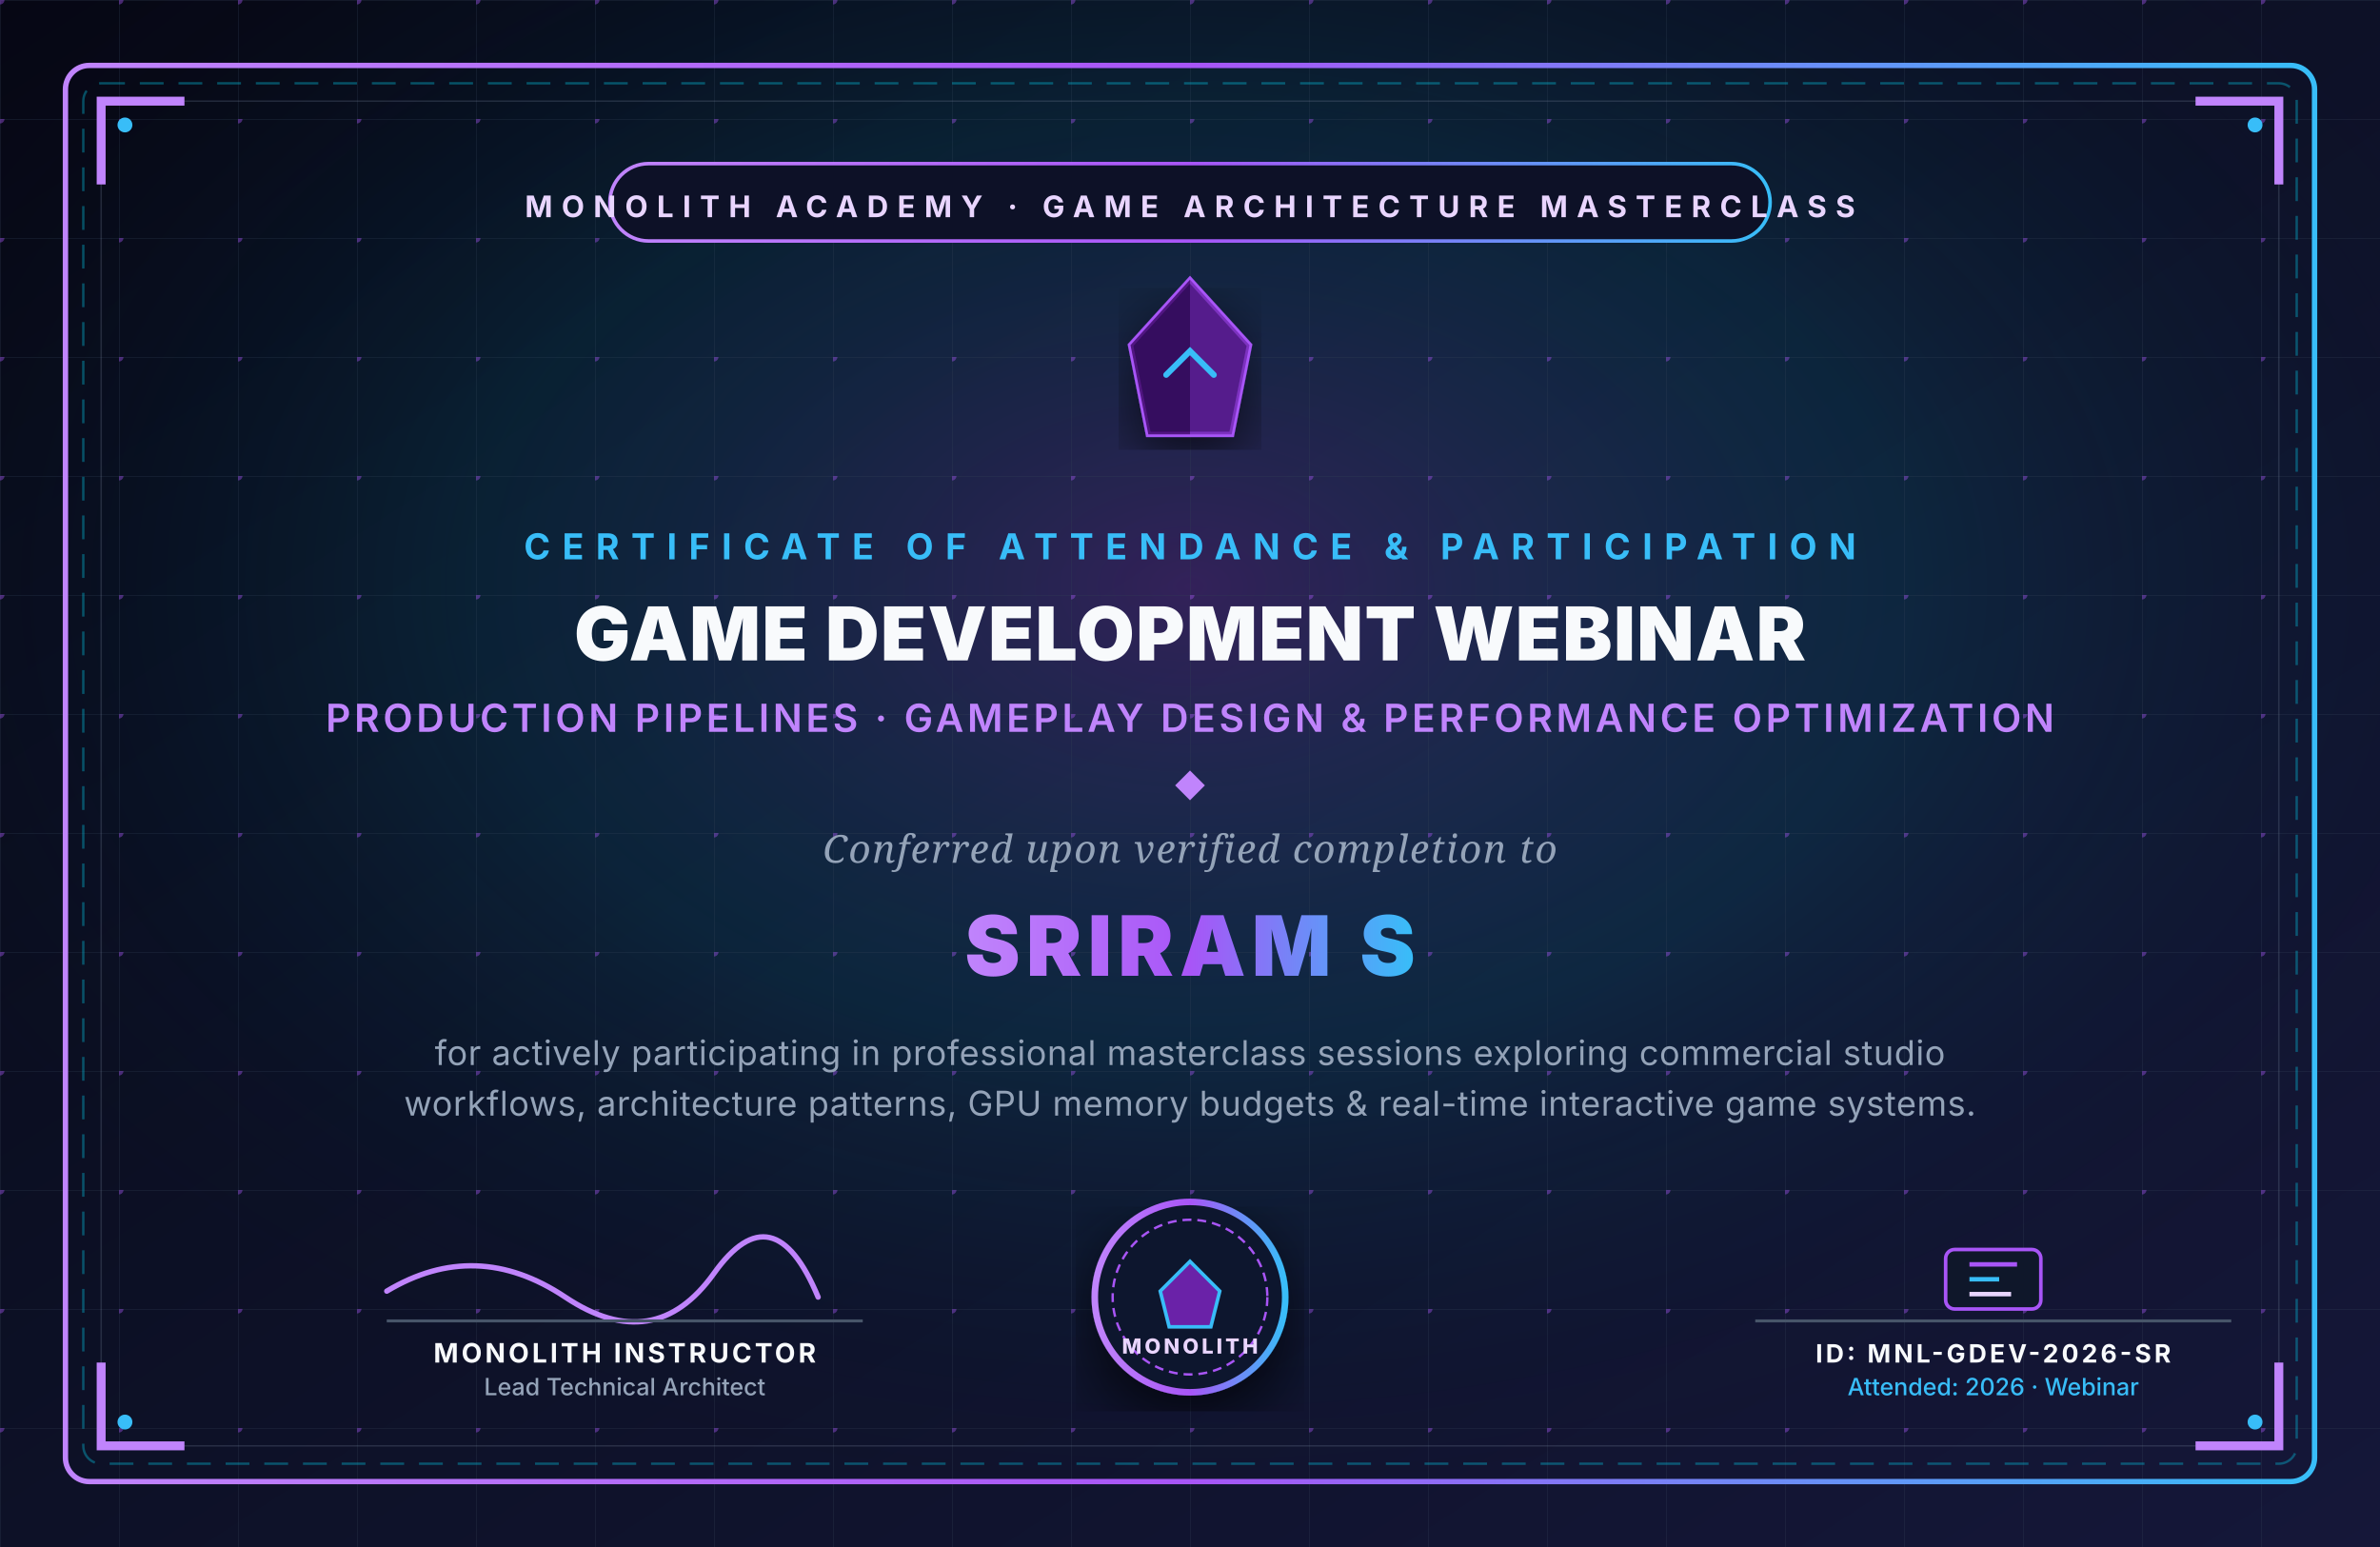
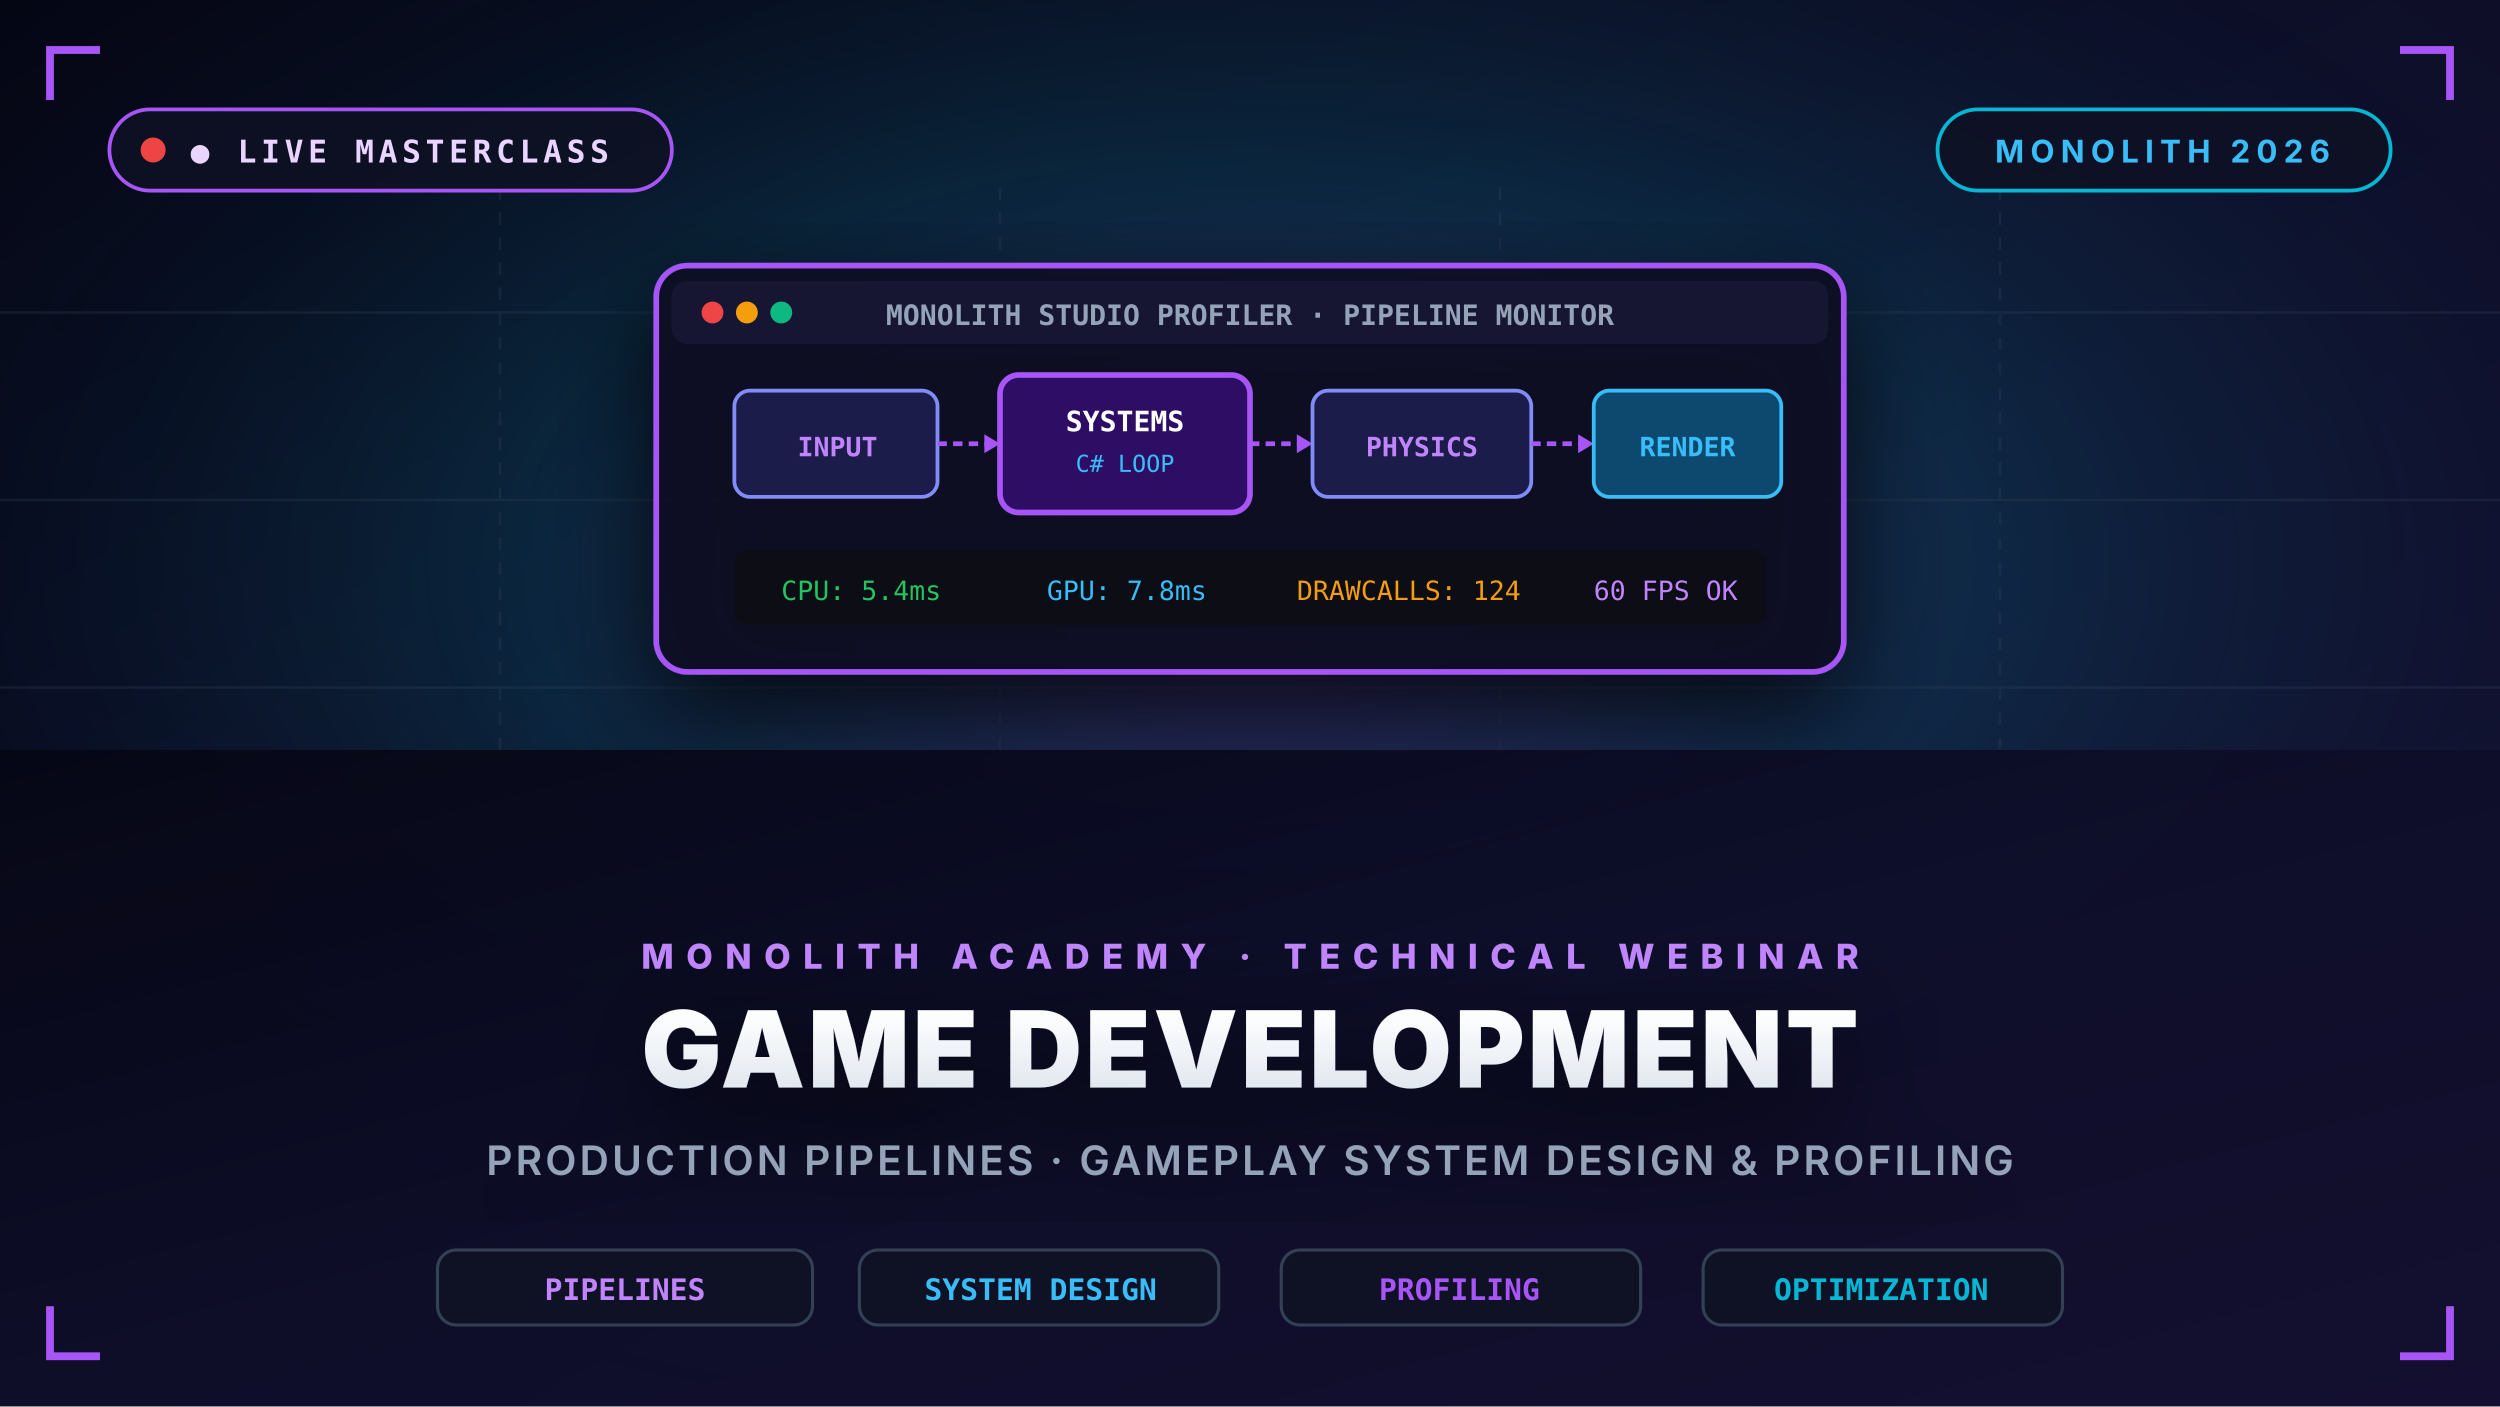
- <svg xmlns="http://www.w3.org/2000/svg" viewBox="0 0 800 520" width="100%" height="100%">
+ <svg xmlns="http://www.w3.org/2000/svg" viewBox="0 0 800 450" width="100%" height="100%">
  <defs>
-     <linearGradient id="wb-bg" x1="0%" y1="0%" x2="100%" y2="100%">
-       <stop offset="0%" stop-color="#060714" />
-       <stop offset="50%" stop-color="#0d1127" />
-       <stop offset="100%" stop-color="#151739" />
+     <linearGradient id="twb-bg" x1="0%" y1="0%" x2="100%" y2="100%">
+       <stop offset="0%" stop-color="#050614" />
+       <stop offset="50%" stop-color="#0e0e29" />
+       <stop offset="100%" stop-color="#140f30" />
    </linearGradient>
-     <radialGradient id="wb-glow" cx="50%" cy="38%" r="60%">
-       <stop offset="0%" stop-color="#a855f7" stop-opacity="0.25" />
-       <stop offset="50%" stop-color="#06b6d4" stop-opacity="0.12" />
-       <stop offset="100%" stop-color="#060714" stop-opacity="0" />
+     <radialGradient id="twb-glow" cx="50%" cy="40%" r="65%">
+       <stop offset="0%" stop-color="#a855f7" stop-opacity="0.32" />
+       <stop offset="45%" stop-color="#06b6d4" stop-opacity="0.15" />
+       <stop offset="100%" stop-color="#050614" stop-opacity="0" />
    </radialGradient>
-     <linearGradient id="wb-neon" x1="0%" y1="0%" x2="100%" y2="0%">
+     <linearGradient id="twb-neon" x1="0%" y1="0%" x2="100%" y2="0%">
      <stop offset="0%" stop-color="#c084fc" />
      <stop offset="50%" stop-color="#a855f7" />
      <stop offset="100%" stop-color="#38bdf8" />
    </linearGradient>
-     <pattern id="wb-techgrid" width="40" height="40" patternUnits="userSpaceOnUse">
-       <path d="M 40 0 L 0 0 0 40" fill="none" stroke="#334155" stroke-width="0.6" stroke-opacity="0.3" />
-       <circle cx="0" cy="0" r="1.5" fill="#a855f7" fill-opacity="0.4" />
-     </pattern>
-     <filter id="wb-shadow" x="-10%" y="-10%" width="120%" height="120%">
-       <feDropShadow dx="0" dy="8" stdDeviation="12" flood-color="#000000" flood-opacity="0.75" />
+     <linearGradient id="twb-titleGrad" x1="0%" y1="0%" x2="0%" y2="100%">
+       <stop offset="0%" stop-color="#ffffff" />
+       <stop offset="100%" stop-color="#e2e8f0" />
+     </linearGradient>
+     <filter id="twb-shadow" x="-20%" y="-20%" width="140%" height="140%">
+       <feDropShadow dx="0" dy="12" stdDeviation="16" flood-color="#000000" flood-opacity="0.85" />
    </filter>
  </defs>
-   <rect width="800" height="520" fill="url(#wb-bg)" />
-   <rect width="800" height="520" fill="url(#wb-glow)" />
-   <rect width="800" height="520" fill="url(#wb-techgrid)" />
-   <rect x="22" y="22" width="756" height="476" rx="8" fill="none" stroke="url(#wb-neon)" stroke-width="1.8" />
-   <rect x="28" y="28" width="744" height="464" rx="6" fill="none" stroke="#06b6d4" stroke-width="0.8" stroke-opacity="0.4" stroke-dasharray="8,5" />
-   <rect x="34" y="34" width="732" height="452" rx="4" fill="none" stroke="#64748b" stroke-width="0.5" stroke-opacity="0.3" />
-   <g transform="translate(34, 34)">
-     <path d="M 0 28 L 0 0 L 28 0" fill="none" stroke="#c084fc" stroke-width="3" />
-     <circle cx="8" cy="8" r="2.5" fill="#38bdf8" />
+   <rect width="800" height="450" fill="url(#twb-bg)" />
+   <rect width="800" height="450" fill="url(#twb-glow)" />
+   <g opacity="0.3">
+     <line x1="0" y1="100" x2="800" y2="100" stroke="#334155" stroke-width="0.8" />
+     <line x1="0" y1="160" x2="800" y2="160" stroke="#334155" stroke-width="0.8" />
+     <line x1="0" y1="220" x2="800" y2="220" stroke="#334155" stroke-width="0.8" />
+     <line x1="160" y1="60" x2="160" y2="260" stroke="#334155" stroke-width="0.8" stroke-dasharray="4,4" />
+     <line x1="320" y1="60" x2="320" y2="260" stroke="#334155" stroke-width="0.8" stroke-dasharray="4,4" />
+     <line x1="480" y1="60" x2="480" y2="260" stroke="#334155" stroke-width="0.8" stroke-dasharray="4,4" />
+     <line x1="640" y1="60" x2="640" y2="260" stroke="#334155" stroke-width="0.8" stroke-dasharray="4,4" />
  </g>
-   <g transform="translate(766, 34)">
-     <path d="M 0 28 L 0 0 L -28 0" fill="none" stroke="#c084fc" stroke-width="3" />
-     <circle cx="-8" cy="8" r="2.5" fill="#38bdf8" />
+   <g transform="translate(400, 160)" filter="url(#twb-shadow)">
+     <rect x="-190" y="-75" width="380" height="130" rx="10" fill="#0f1124" fill-opacity="0.88" stroke="#a855f7" stroke-width="1.8" />
+     <rect x="-185" y="-70" width="370" height="20" fill="#181533" rx="5" />
+     <circle cx="-172" cy="-60" r="3.5" fill="#ef4444" />
+     <circle cx="-161" cy="-60" r="3.5" fill="#f59e0b" />
+     <circle cx="-150" cy="-60" r="3.5" fill="#10b981" />
+     <text x="0" y="-56" font-family="'JetBrains Mono', monospace" font-size="9" font-weight="700" fill="#94a3b8" text-anchor="middle">
+       MONOLITH STUDIO PROFILER · PIPELINE MONITOR
+     </text>
+     <rect x="-165" y="-35" width="65" height="34" rx="5" fill="#1e1b4b" stroke="#818cf8" stroke-width="1.2" />
+     <text x="-132" y="-14" font-family="monospace" font-size="8.5" font-weight="700" fill="#c084fc" text-anchor="middle">INPUT</text>
+     <line x1="-100" y1="-18" x2="-80" y2="-18" stroke="#a855f7" stroke-width="1.5" stroke-dasharray="3,2" />
+     <polygon points="-80,-18 -85,-21 -85,-15" fill="#a855f7" />
+     <rect x="-80" y="-40" width="80" height="44" rx="6" fill="#2e1065" stroke="#a855f7" stroke-width="1.8" />
+     <text x="-40" y="-22" font-family="monospace" font-size="9" font-weight="800" fill="#ffffff" text-anchor="middle">SYSTEMS</text>
+     <text x="-40" y="-9" font-family="monospace" font-size="7.5" fill="#38bdf8" text-anchor="middle">C# LOOP</text>
+     <line x1="0" y1="-18" x2="20" y2="-18" stroke="#a855f7" stroke-width="1.5" stroke-dasharray="3,2" />
+     <polygon points="20,-18 15,-21 15,-15" fill="#a855f7" />
+     <rect x="20" y="-35" width="70" height="34" rx="5" fill="#1e1b4b" stroke="#818cf8" stroke-width="1.2" />
+     <text x="55" y="-14" font-family="monospace" font-size="8.5" font-weight="700" fill="#c084fc" text-anchor="middle">PHYSICS</text>
+     <line x1="90" y1="-18" x2="110" y2="-18" stroke="#a855f7" stroke-width="1.5" stroke-dasharray="3,2" />
+     <polygon points="110,-18 105,-21 105,-15" fill="#a855f7" />
+     <rect x="110" y="-35" width="60" height="34" rx="5" fill="#0c4a6e" stroke="#38bdf8" stroke-width="1.2" />
+     <text x="140" y="-14" font-family="monospace" font-size="8.5" font-weight="700" fill="#38bdf8" text-anchor="middle">RENDER</text>
+     <rect x="-165" y="16" width="330" height="24" rx="4" fill="#090a16" />
+     <text x="-150" y="32" font-family="'JetBrains Mono', monospace" font-size="8.5" fill="#22c55e">CPU: 5.4ms</text>
+     <text x="-65" y="32" font-family="'JetBrains Mono', monospace" font-size="8.5" fill="#38bdf8">GPU: 7.8ms</text>
+     <text x="15" y="32" font-family="'JetBrains Mono', monospace" font-size="8.5" fill="#f59e0b">DRAWCALLS: 124</text>
+     <text x="110" y="32" font-family="'JetBrains Mono', monospace" font-size="8.5" fill="#c084fc">60 FPS OK</text>
  </g>
-   <g transform="translate(34, 486)">
-     <path d="M 0 -28 L 0 0 L 28 0" fill="none" stroke="#c084fc" stroke-width="3" />
-     <circle cx="8" cy="-8" r="2.5" fill="#38bdf8" />
-   </g>
-   <g transform="translate(766, 486)">
-     <path d="M 0 -28 L 0 0 L -28 0" fill="none" stroke="#c084fc" stroke-width="3" />
-     <circle cx="-8" cy="-8" r="2.5" fill="#38bdf8" />
-   </g>
-   <g transform="translate(400, 68)" text-anchor="middle">
-     <rect x="-195" y="-13" width="390" height="26" rx="13" fill="#0d1127" stroke="url(#wb-neon)" stroke-width="1.2" />
-     <text x="0" y="5" font-family="'Inter', -apple-system, sans-serif" font-size="10" font-weight="700" fill="#e9d5ff" letter-spacing="3">
-       MONOLITH ACADEMY · GAME ARCHITECTURE MASTERCLASS
+   <g transform="translate(35, 35)">
+     <rect x="0" y="0" width="180" height="26" rx="13" fill="#0f1124" fill-opacity="0.85" stroke="#a855f7" stroke-width="1.2" />
+     <circle cx="14" cy="13" r="4" fill="#ef4444" />
+     <text x="26" y="17" font-family="'JetBrains Mono', monospace" font-size="10" font-weight="700" fill="#e9d5ff" letter-spacing="1.5">
+       ● LIVE MASTERCLASS
    </text>
  </g>
-   <g transform="translate(400, 122)" filter="url(#wb-shadow)">
-     <polygon points="0,-28 20,-6 14,24 -14,24 -20,-6" fill="#1e1b4b" stroke="#a855f7" stroke-width="1.8" />
-     <polygon points="0,-28 0,24 14,24 20,-6" fill="#6b21a8" fill-opacity="0.7" />
-     <polygon points="0,-28 0,24 -14,24 -20,-6" fill="#3b0764" fill-opacity="0.8" />
-     <polyline points="-8,4 0,-4 8,4" fill="none" stroke="#38bdf8" stroke-width="2" stroke-linecap="round" />
+   <g transform="translate(620, 35)">
+     <rect x="0" y="0" width="145" height="26" rx="13" fill="#0f1124" fill-opacity="0.85" stroke="#06b6d4" stroke-width="1.2" />
+     <text x="72" y="17" font-family="'Inter', sans-serif" font-size="10" font-weight="700" fill="#38bdf8" text-anchor="middle" letter-spacing="2">
+       MONOLITH 2026
+     </text>
  </g>
-   <text x="400" y="188" font-family="'Inter', -apple-system, sans-serif" font-size="12" font-weight="700" fill="#38bdf8" text-anchor="middle" letter-spacing="4">
-     CERTIFICATE OF ATTENDANCE &amp; PARTICIPATION
-   </text>
-   <text x="400" y="222" font-family="'Inter', -apple-system, sans-serif" font-size="25" font-weight="900" fill="#f8fafc" text-anchor="middle" letter-spacing="0.5">
-     GAME DEVELOPMENT WEBINAR
-   </text>
-   <text x="400" y="246" font-family="'Inter', -apple-system, sans-serif" font-size="13" font-weight="600" fill="#c084fc" text-anchor="middle" letter-spacing="1.2">
-     PRODUCTION PIPELINES · GAMEPLAY DESIGN &amp; PERFORMANCE OPTIMIZATION
-   </text>
-   <g transform="translate(400, 264)">
-     <line x1="-220" y1="0" x2="-20" y2="0" stroke="url(#wb-neon)" stroke-width="1" stroke-opacity="0.6" />
-     <polygon points="0,-5 5,0 0,5 -5,0" fill="#c084fc" />
-     <line x1="20" y1="0" x2="220" y2="0" stroke="url(#wb-neon)" stroke-width="1" stroke-opacity="0.6" />
+   <rect x="0" y="240" width="800" height="210" fill="url(#twb-bg)" opacity="0.94" />
+   <g transform="translate(400, 310)" text-anchor="middle" filter="url(#twb-shadow)">
+     <text x="0" y="0" font-family="'Inter', -apple-system, sans-serif" font-size="11" font-weight="800" fill="#c084fc" letter-spacing="4">
+       MONOLITH ACADEMY · TECHNICAL WEBINAR
+     </text>
+     <text x="0" y="38" font-family="'Inter', -apple-system, sans-serif" font-size="34" font-weight="900" fill="url(#twb-titleGrad)" letter-spacing="1">
+       GAME DEVELOPMENT
+     </text>
+     <text x="0" y="66" font-family="'Inter', -apple-system, sans-serif" font-size="13" font-weight="600" fill="#94a3b8" letter-spacing="1">
+       PRODUCTION PIPELINES · GAMEPLAY SYSTEM DESIGN &amp; PROFILING
+     </text>
  </g>
-   <text x="400" y="290" font-family="'Georgia', serif" font-size="13" font-style="italic" fill="#94a3b8" text-anchor="middle" letter-spacing="0.5">
-     Conferred upon verified completion to
-   </text>
-   <text x="400" y="328" font-family="'Inter', -apple-system, sans-serif" font-size="28" font-weight="900" fill="url(#wb-neon)" text-anchor="middle" letter-spacing="2">
-     SRIRAM S
-   </text>
-   <text x="400" y="358" font-family="'Inter', -apple-system, sans-serif" font-size="11.5" font-weight="400" fill="#94a3b8" text-anchor="middle" letter-spacing="0.2">
-     for actively participating in professional masterclass sessions exploring commercial studio
-   </text>
-   <text x="400" y="375" font-family="'Inter', -apple-system, sans-serif" font-size="11.5" font-weight="400" fill="#94a3b8" text-anchor="middle" letter-spacing="0.2">
-     workflows, architecture patterns, GPU memory budgets &amp; real-time interactive game systems.
-   </text>
-   <g transform="translate(130, 420)">
-     <path d="M 0 14 Q 30 -4, 60 16 T 110 8 T 145 16" fill="none" stroke="#c084fc" stroke-width="1.8" stroke-linecap="round" />
-     <line x1="0" y1="24" x2="160" y2="24" stroke="#475569" stroke-width="1" />
-     <text x="80" y="38" font-family="'Inter', -apple-system, sans-serif" font-size="9" font-weight="700" fill="#f8fafc" text-anchor="middle" letter-spacing="1">MONOLITH INSTRUCTOR</text>
-     <text x="80" y="49" font-family="'Inter', -apple-system, sans-serif" font-size="8" font-weight="500" fill="#94a3b8" text-anchor="middle">Lead Technical Architect</text>
+   <g transform="translate(400, 412)" text-anchor="middle">
+     <rect x="-260" y="-12" width="120" height="24" rx="6" fill="#0f1124" stroke="#334155" stroke-width="1" />
+     <text x="-200" y="4" font-family="'JetBrains Mono', monospace" font-size="9.5" font-weight="700" fill="#c084fc">PIPELINES</text>
+     <rect x="-125" y="-12" width="115" height="24" rx="6" fill="#0f1124" stroke="#334155" stroke-width="1" />
+     <text x="-67" y="4" font-family="'JetBrains Mono', monospace" font-size="9.5" font-weight="700" fill="#38bdf8">SYSTEM DESIGN</text>
+     <rect x="10" y="-12" width="115" height="24" rx="6" fill="#0f1124" stroke="#334155" stroke-width="1" />
+     <text x="67" y="4" font-family="'JetBrains Mono', monospace" font-size="9.5" font-weight="700" fill="#a855f7">PROFILING</text>
+     <rect x="145" y="-12" width="115" height="24" rx="6" fill="#0f1124" stroke="#334155" stroke-width="1" />
+     <text x="202" y="4" font-family="'JetBrains Mono', monospace" font-size="9.5" font-weight="700" fill="#06b6d4">OPTIMIZATION</text>
  </g>
-   <g transform="translate(400, 436)" filter="url(#wb-shadow)">
-     <circle cx="0" cy="0" r="32" fill="#11162d" stroke="url(#wb-neon)" stroke-width="2.2" />
-     <circle cx="0" cy="0" r="26" fill="none" stroke="#a855f7" stroke-width="0.8" stroke-dasharray="3,2" />
-     <polygon points="0,-12 10,-2 7,10 -7,10 -10,-2" fill="#6b21a8" stroke="#38bdf8" stroke-width="1.2" />
-     <text x="0" y="19" font-family="'Inter', sans-serif" font-size="7" font-weight="800" fill="#e9d5ff" text-anchor="middle" letter-spacing="1">MONOLITH</text>
-   </g>
-   <g transform="translate(670, 420)" text-anchor="middle">
-     <g transform="translate(-16, 0)">
-       <rect x="0" y="0" width="32" height="20" rx="3" fill="#0f172a" stroke="#a855f7" stroke-width="1.2" />
-       <line x1="8" y1="5" x2="24" y2="5" stroke="#a855f7" stroke-width="1.5" />
-       <line x1="8" y1="10" x2="18" y2="10" stroke="#38bdf8" stroke-width="1.5" />
-       <line x1="8" y1="15" x2="22" y2="15" stroke="#e9d5ff" stroke-width="1.5" />
-     </g>
-     <line x1="-80" y1="24" x2="80" y2="24" stroke="#475569" stroke-width="1" />
-     <text x="0" y="38" font-family="'Inter', -apple-system, sans-serif" font-size="8.5" font-weight="700" fill="#f8fafc" letter-spacing="1">ID: MNL-GDEV-2026-SR</text>
-     <text x="0" y="49" font-family="'Inter', -apple-system, sans-serif" font-size="8" font-weight="500" fill="#38bdf8">Attended: 2026 · Webinar</text>
-   </g>
+   <path d="M 16 32 L 16 16 L 32 16" fill="none" stroke="#a855f7" stroke-width="2.5" />
+   <path d="M 784 32 L 784 16 L 768 16" fill="none" stroke="#a855f7" stroke-width="2.5" />
+   <path d="M 16 418 L 16 434 L 32 434" fill="none" stroke="#a855f7" stroke-width="2.5" />
+   <path d="M 784 418 L 784 434 L 768 434" fill="none" stroke="#a855f7" stroke-width="2.5" />
</svg>
